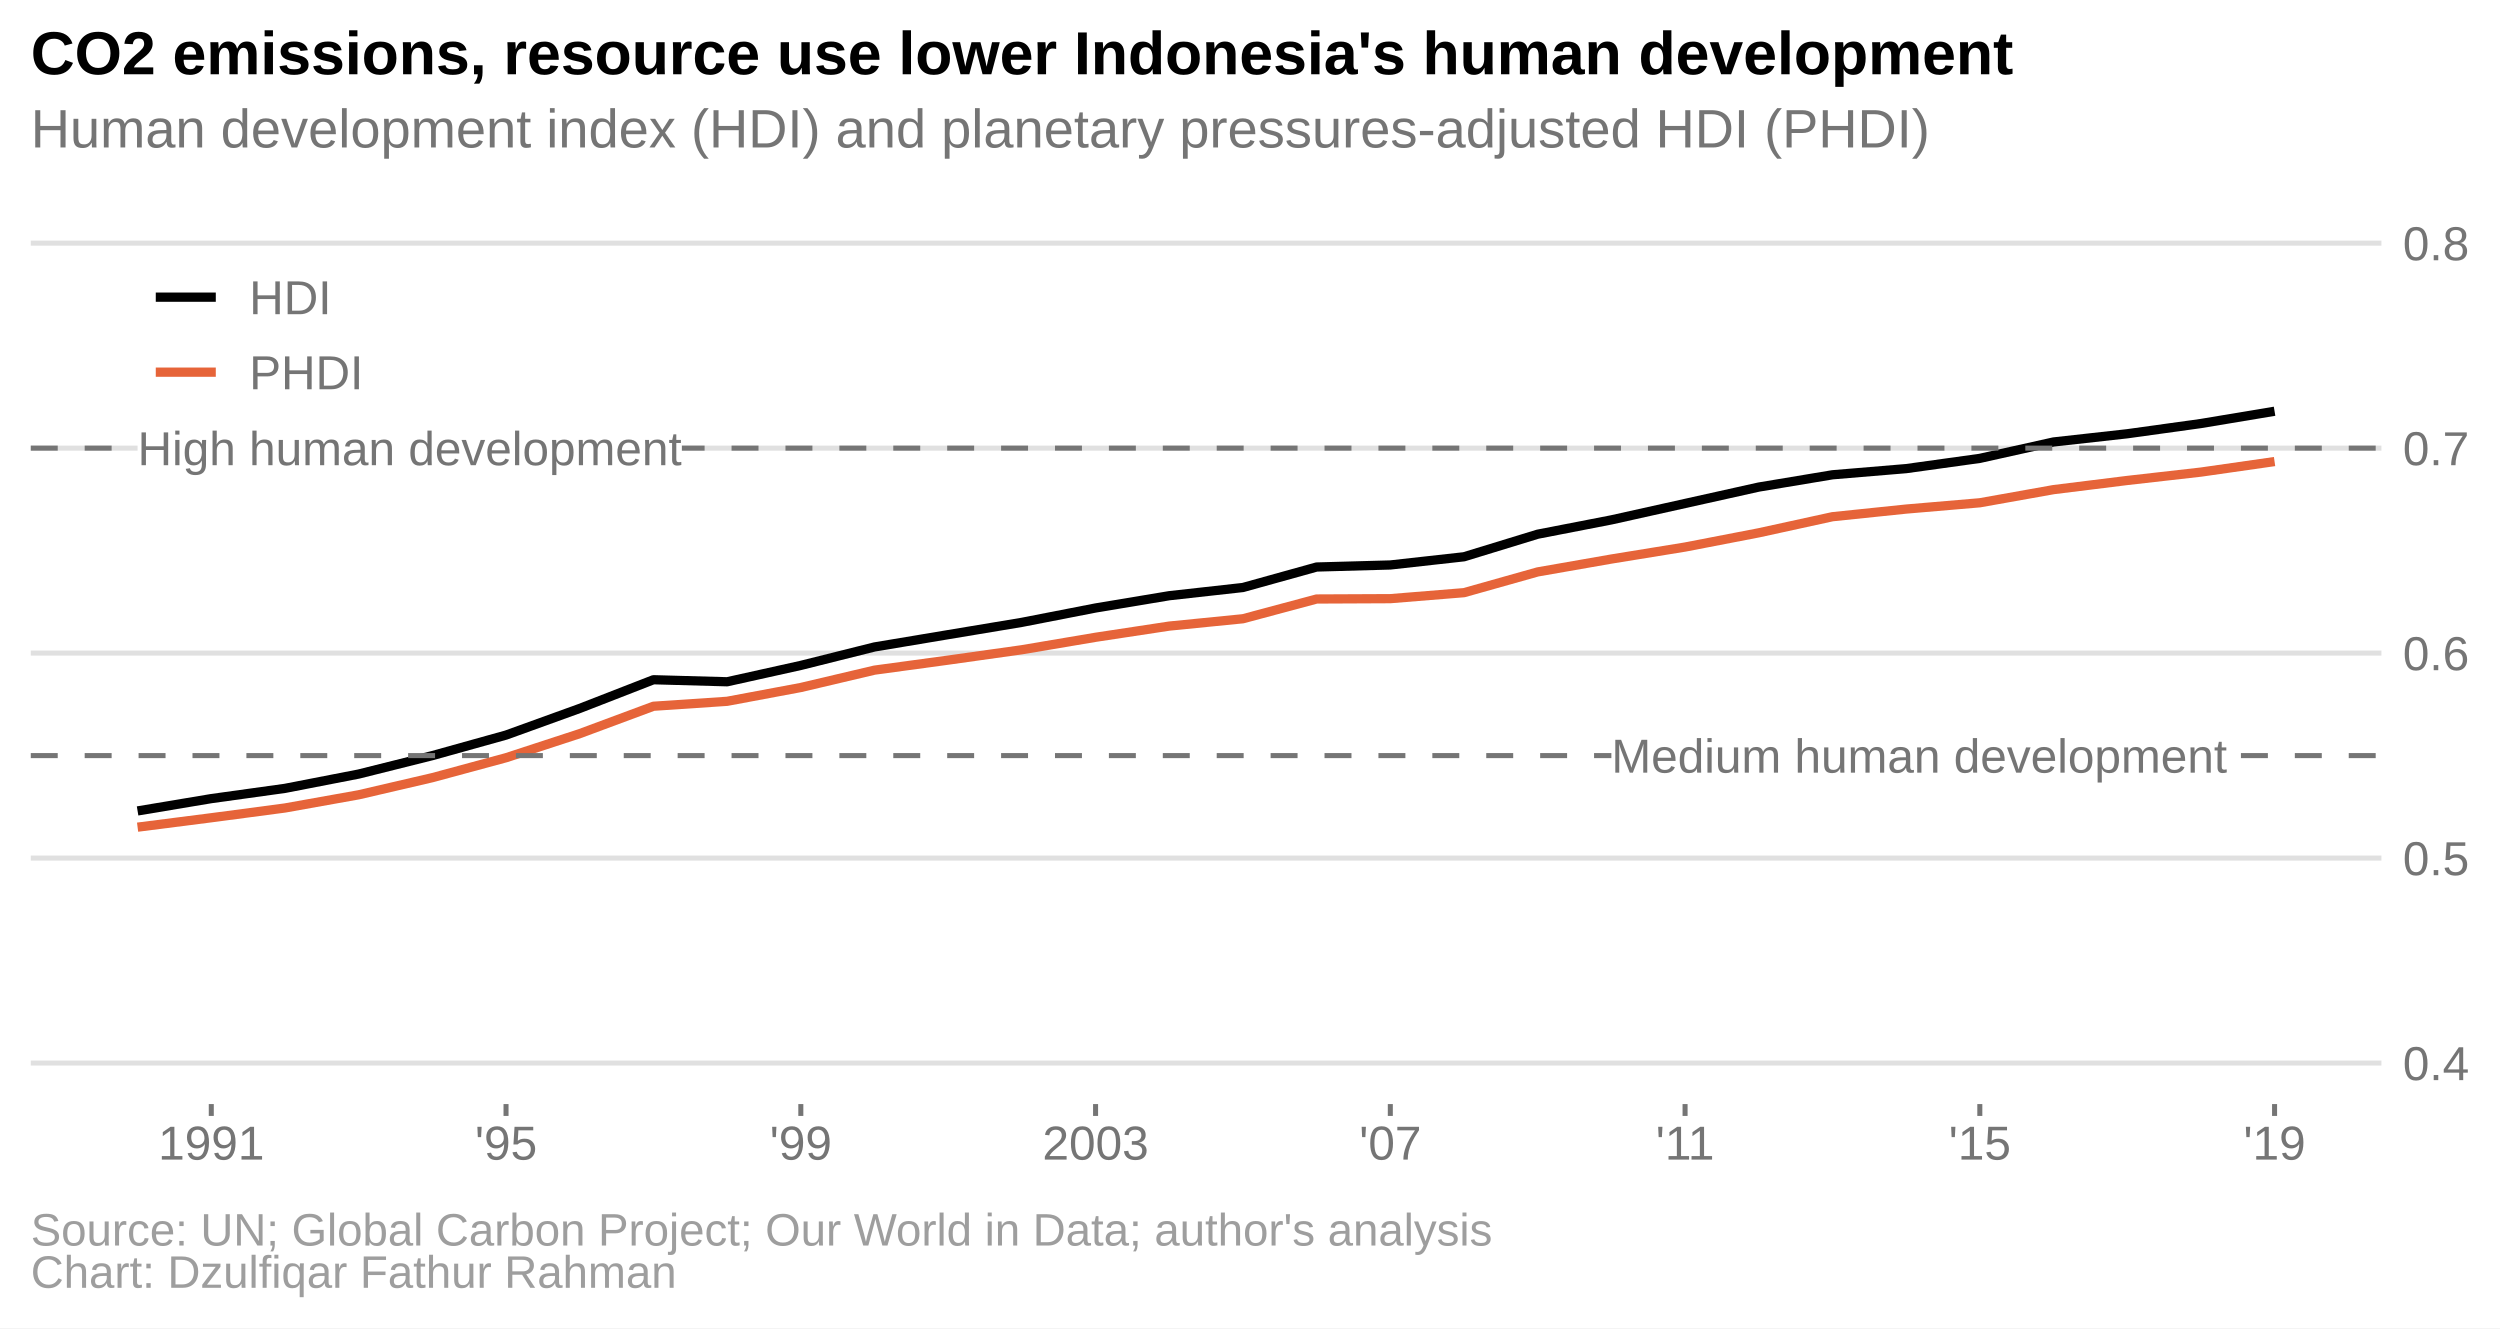
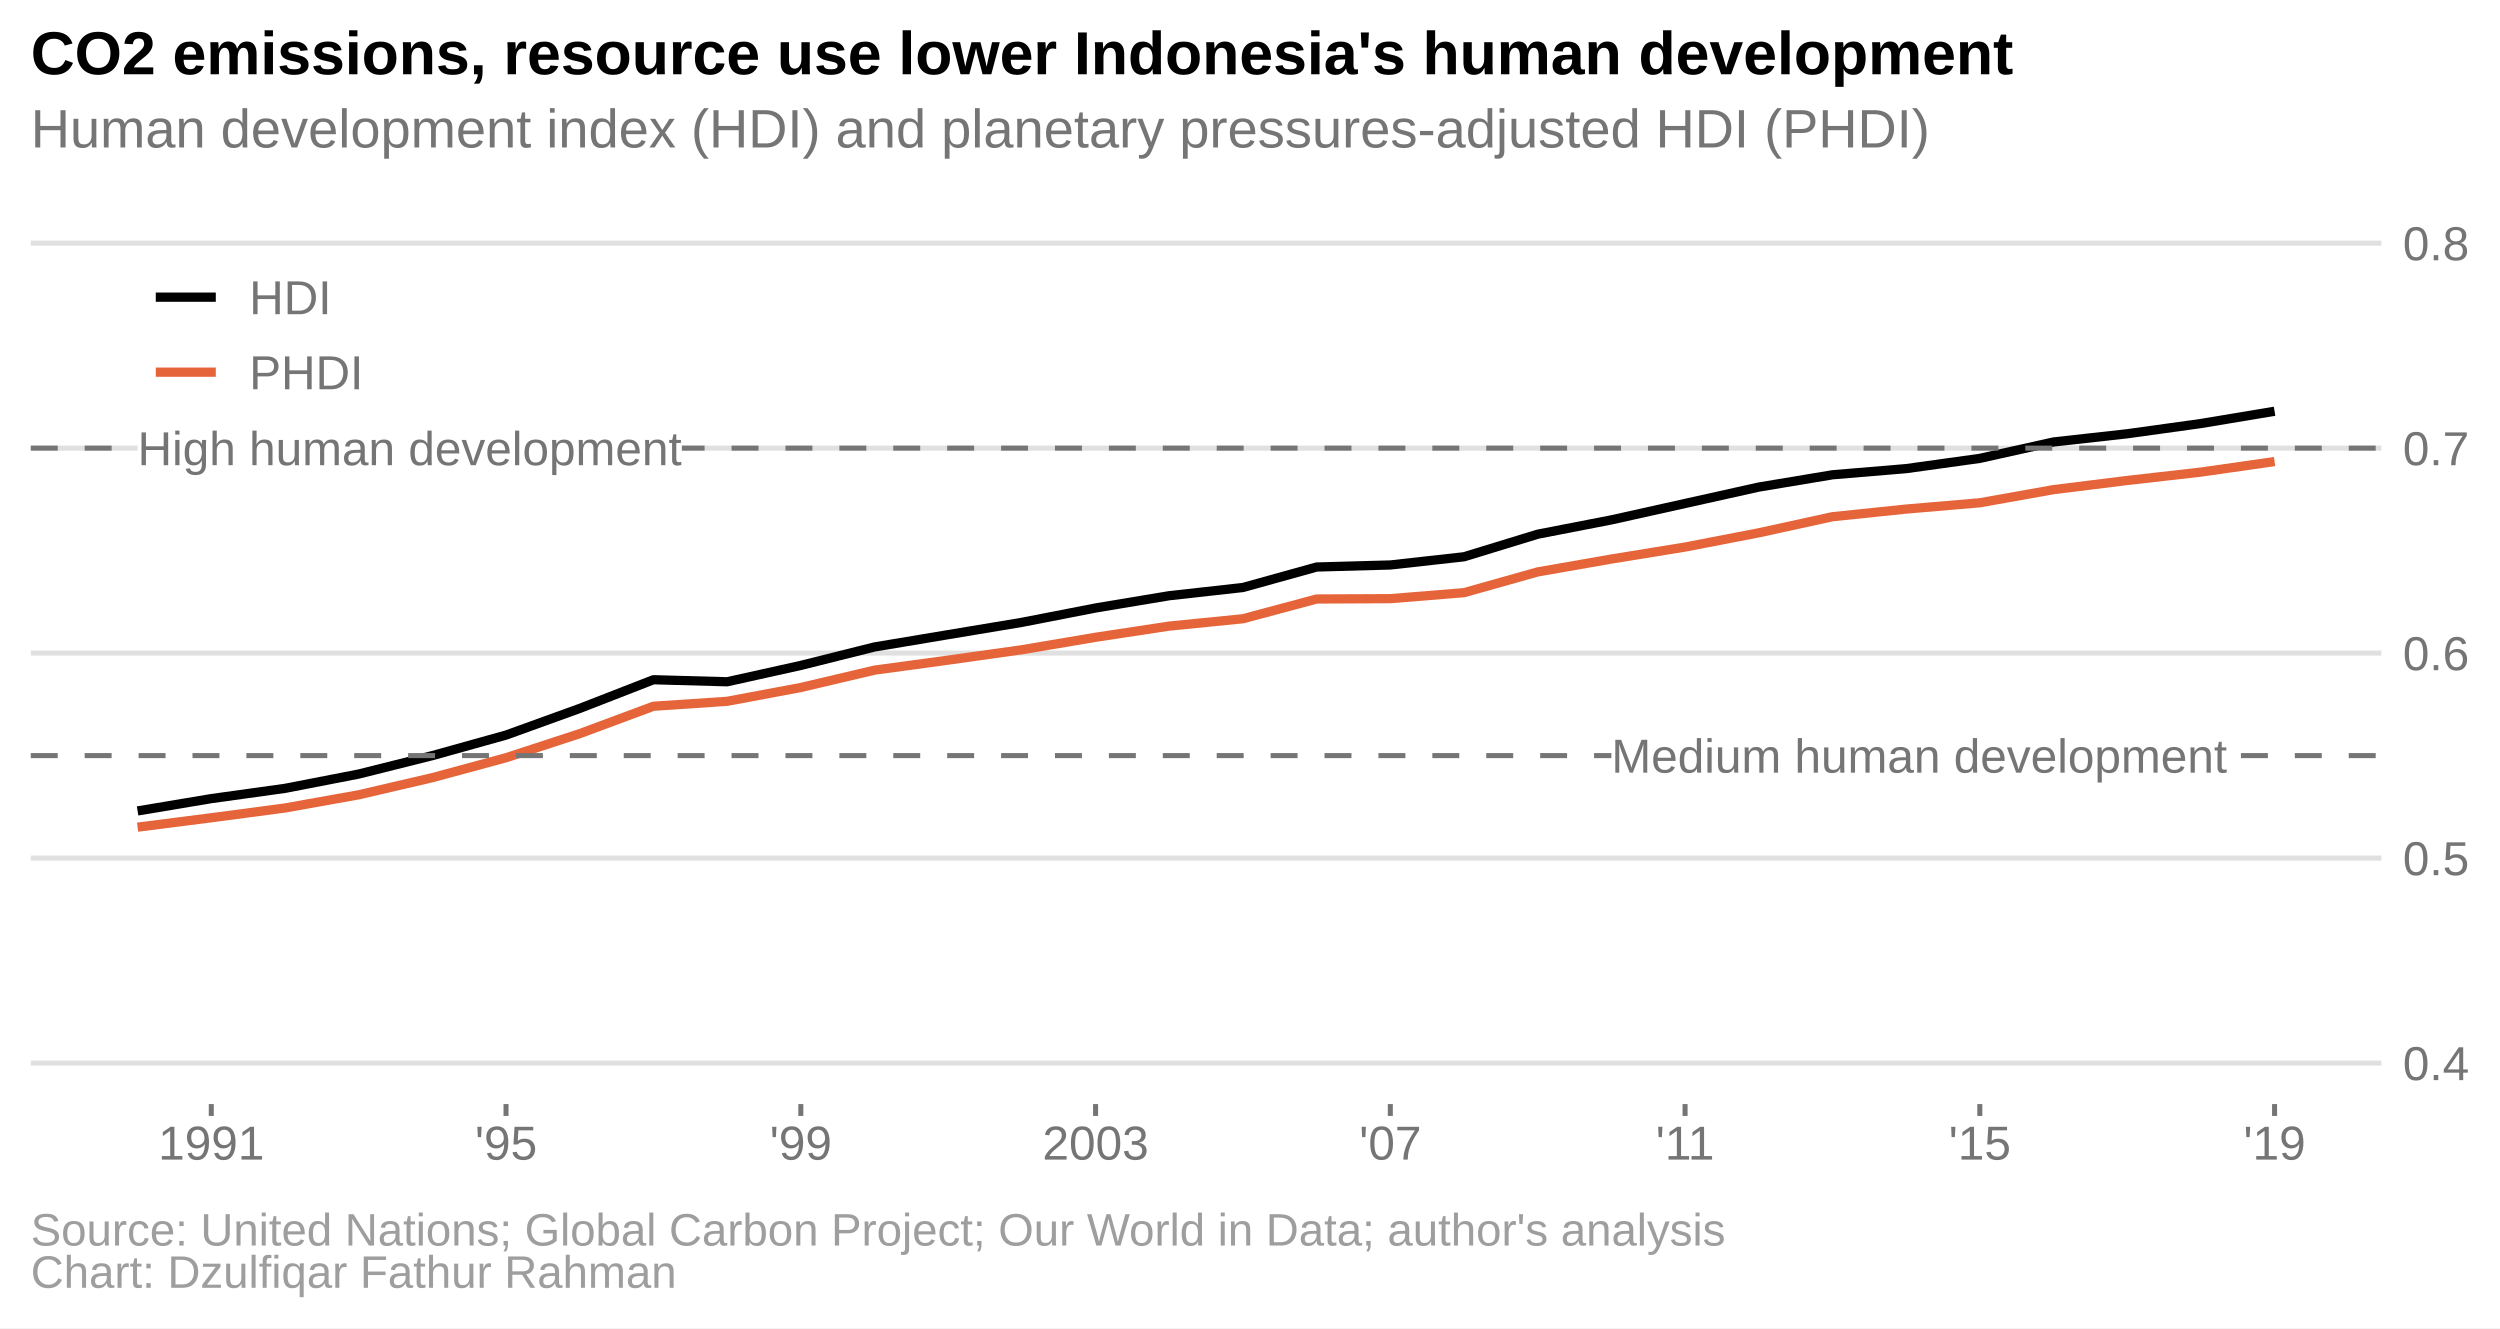
<svg xmlns="http://www.w3.org/2000/svg" class="svglite" width="576.00pt" height="306.00pt" viewBox="0 0 576.00 306.00">
  <defs>
    <style type="text/css">
    .svglite line, .svglite polyline, .svglite polygon, .svglite path, .svglite rect, .svglite circle {
      fill: none;
      stroke: #000000;
      stroke-linecap: round;
      stroke-linejoin: round;
      stroke-miterlimit: 10.00;
    }
  </style>
  </defs>
  <rect width="100%" height="100%" style="stroke: none; fill: #FFFFFF;" />
  <defs>
    <clipPath id="cpMC4wMHw1NzYuMDB8MC4wMHwzMDYuMDA=">
      <rect x="0.00" y="0.00" width="576.00" height="306.00" />
    </clipPath>
  </defs>
  <g clip-path="url(#cpMC4wMHw1NzYuMDB8MC4wMHwzMDYuMDA=)">
    <rect x="0.00" y="0" width="576.00" height="306.00" style="stroke-width: 1.07; stroke: none; fill: #FFFFFF;" />
  </g>
  <defs>
    <clipPath id="cpNy4wOXw1NDguNjh8NDYuNTh8MjU0LjM3">
      <rect x="7.09" y="46.58" width="541.60" height="207.79" />
    </clipPath>
  </defs>
  <g clip-path="url(#cpNy4wOXw1NDguNjh8NDYuNTh8MjU0LjM3)">
    <rect x="7.09" y="46.58" width="541.60" height="207.79" style="stroke-width: 1.07; stroke: none; fill: #FFFFFF;" />
    <polyline points="7.09,244.92 548.68,244.92 " style="stroke-width: 1.16; stroke: #E0E0E0; stroke-linecap: butt;" />
    <polyline points="7.09,197.70 548.68,197.70 " style="stroke-width: 1.16; stroke: #E0E0E0; stroke-linecap: butt;" />
    <polyline points="7.09,150.47 548.68,150.47 " style="stroke-width: 1.16; stroke: #E0E0E0; stroke-linecap: butt;" />
    <polyline points="7.09,103.25 548.68,103.25 " style="stroke-width: 1.16; stroke: #E0E0E0; stroke-linecap: butt;" />
    <polyline points="7.09,56.02 548.68,56.02 " style="stroke-width: 1.16; stroke: #E0E0E0; stroke-linecap: butt;" />
    <polyline points="31.70,186.84 48.68,184.00 65.66,181.64 82.64,178.34 99.62,174.09 116.59,169.36 133.57,163.22 150.55,156.61 167.53,157.08 184.51,153.31 201.48,149.06 218.46,146.22 235.44,143.39 252.42,140.08 269.40,137.25 286.37,135.36 303.35,130.64 320.33,130.17 337.31,128.28 354.28,123.08 371.26,119.78 388.24,116.00 405.22,112.22 422.20,109.39 439.17,107.97 456.15,105.61 473.13,101.83 490.11,99.94 507.09,97.58 524.06,94.75 " style="stroke-width: 2.13; stroke-linecap: butt;" />
    <polyline points="31.70,190.58 48.68,188.41 65.66,186.16 82.64,183.12 99.62,179.17 116.59,174.58 133.57,169.03 150.55,162.72 167.53,161.58 184.51,158.40 201.48,154.40 218.46,152.09 235.44,149.70 252.42,146.83 269.40,144.25 286.37,142.56 303.35,138.01 320.33,137.93 337.31,136.55 354.28,131.77 371.26,128.80 388.24,126.04 405.22,122.76 422.20,119.05 439.17,117.29 456.15,115.84 473.13,112.81 490.11,110.70 507.09,108.77 524.06,106.34 " style="stroke-width: 2.13; stroke: #E66439; stroke-linecap: butt;" />
    <line x1="7.09" y1="174.09" x2="548.68" y2="174.09" style="stroke-width: 1.16; stroke: #757575; stroke-dasharray: 6.21,6.21; stroke-linecap: butt;" />
    <line x1="7.09" y1="103.25" x2="548.68" y2="103.25" style="stroke-width: 1.16; stroke: #757575; stroke-dasharray: 6.21,6.21; stroke-linecap: butt;" />
    <polygon points="33.86,107.18 154.94,107.18 154.85,107.18 155.20,107.17 155.54,107.10 155.87,106.98 156.17,106.80 156.44,106.58 156.67,106.32 156.85,106.03 156.99,105.71 157.07,105.37 157.10,105.02 157.10,105.02 157.10,101.47 157.10,101.47 157.07,101.12 156.99,100.78 156.85,100.46 156.67,100.17 156.44,99.91 156.17,99.69 155.87,99.52 155.54,99.39 155.20,99.32 154.94,99.31 33.86,99.31 34.12,99.32 33.78,99.31 33.43,99.35 33.10,99.45 32.78,99.60 32.50,99.79 32.25,100.04 32.04,100.31 31.88,100.62 31.77,100.95 31.71,101.29 31.70,101.47 31.70,105.02 31.71,104.85 31.71,105.20 31.77,105.54 31.88,105.87 32.04,106.18 32.25,106.46 32.50,106.70 32.78,106.90 33.10,107.04 33.43,107.14 33.78,107.18 " style="stroke-width: 0.00; stroke: none; fill: #FFFFFF;" />
    <text x="31.70" y="107.18" style="font-size: 11.00px; fill: #757575; font-family: Arial;" textLength="125.40px" lengthAdjust="spacingAndGlyphs">High human development</text>
    <polygon points="373.42,178.02 511.01,178.02 510.92,178.02 511.27,178.01 511.61,177.94 511.93,177.82 512.23,177.64 512.50,177.42 512.73,177.16 512.92,176.87 513.06,176.55 513.14,176.21 513.17,175.86 513.17,175.86 513.17,172.31 513.17,172.31 513.14,171.96 513.06,171.62 512.92,171.30 512.73,171.01 512.50,170.75 512.23,170.53 511.93,170.36 511.61,170.23 511.27,170.16 511.01,170.15 373.42,170.15 373.68,170.16 373.34,170.15 372.99,170.19 372.66,170.29 372.34,170.44 372.06,170.63 371.81,170.87 371.60,171.15 371.44,171.46 371.33,171.79 371.27,172.13 371.26,172.31 371.26,175.86 371.27,175.69 371.27,176.04 371.33,176.38 371.44,176.71 371.60,177.02 371.81,177.30 372.06,177.54 372.34,177.73 372.66,177.88 372.99,177.98 373.34,178.02 " style="stroke-width: 0.00; stroke: none; fill: #FFFFFF;" />
    <text x="371.26" y="178.02" style="font-size: 11.00px; fill: #757575; font-family: Arial;" textLength="141.90px" lengthAdjust="spacingAndGlyphs">Medium human development</text>
  </g>
  <g clip-path="url(#cpMC4wMHw1NzYuMDB8MC4wMHwzMDYuMDA=)">
    <text x="553.61" y="248.86" style="font-size: 11.00px; fill: #757575; font-family: Arial;" textLength="15.30px" lengthAdjust="spacingAndGlyphs">0.4</text>
    <text x="553.61" y="201.64" style="font-size: 11.00px; fill: #757575; font-family: Arial;" textLength="15.30px" lengthAdjust="spacingAndGlyphs">0.5</text>
    <text x="553.61" y="154.41" style="font-size: 11.00px; fill: #757575; font-family: Arial;" textLength="15.30px" lengthAdjust="spacingAndGlyphs">0.6</text>
    <text x="553.61" y="107.18" style="font-size: 11.00px; fill: #757575; font-family: Arial;" textLength="15.30px" lengthAdjust="spacingAndGlyphs">0.7</text>
    <text x="553.61" y="59.96" style="font-size: 11.00px; fill: #757575; font-family: Arial;" textLength="15.30px" lengthAdjust="spacingAndGlyphs">0.8</text>
    <polyline points="48.68,257.11 48.68,254.37 " style="stroke-width: 1.16; stroke: #757575; stroke-linecap: butt;" />
    <polyline points="116.59,257.11 116.59,254.37 " style="stroke-width: 1.16; stroke: #757575; stroke-linecap: butt;" />
    <polyline points="184.51,257.11 184.51,254.37 " style="stroke-width: 1.16; stroke: #757575; stroke-linecap: butt;" />
    <polyline points="252.42,257.11 252.42,254.37 " style="stroke-width: 1.16; stroke: #757575; stroke-linecap: butt;" />
    <polyline points="320.33,257.11 320.33,254.37 " style="stroke-width: 1.16; stroke: #757575; stroke-linecap: butt;" />
    <polyline points="388.24,257.11 388.24,254.37 " style="stroke-width: 1.16; stroke: #757575; stroke-linecap: butt;" />
    <polyline points="456.15,257.11 456.15,254.37 " style="stroke-width: 1.16; stroke: #757575; stroke-linecap: butt;" />
    <polyline points="524.06,257.11 524.06,254.37 " style="stroke-width: 1.16; stroke: #757575; stroke-linecap: butt;" />
    <text x="48.68" y="267.18" text-anchor="middle" style="font-size: 11.00px; fill: #757575; font-family: Arial;" textLength="24.48px" lengthAdjust="spacingAndGlyphs">1991</text>
    <text x="116.59" y="267.18" text-anchor="middle" style="font-size: 11.00px; fill: #757575; font-family: Arial;" textLength="14.34px" lengthAdjust="spacingAndGlyphs">'95</text>
    <text x="184.51" y="267.18" text-anchor="middle" style="font-size: 11.00px; fill: #757575; font-family: Arial;" textLength="14.34px" lengthAdjust="spacingAndGlyphs">'99</text>
    <text x="252.42" y="267.18" text-anchor="middle" style="font-size: 11.00px; fill: #757575; font-family: Arial;" textLength="24.48px" lengthAdjust="spacingAndGlyphs">2003</text>
    <text x="320.33" y="267.18" text-anchor="middle" style="font-size: 11.00px; fill: #757575; font-family: Arial;" textLength="14.34px" lengthAdjust="spacingAndGlyphs">'07</text>
    <text x="388.24" y="267.18" text-anchor="middle" style="font-size: 11.00px; fill: #757575; font-family: Arial;" textLength="13.53px" lengthAdjust="spacingAndGlyphs">'11</text>
    <text x="456.15" y="267.18" text-anchor="middle" style="font-size: 11.00px; fill: #757575; font-family: Arial;" textLength="14.34px" lengthAdjust="spacingAndGlyphs">'15</text>
    <text x="524.06" y="267.18" text-anchor="middle" style="font-size: 11.00px; fill: #757575; font-family: Arial;" textLength="14.34px" lengthAdjust="spacingAndGlyphs">'19</text>
    <line x1="35.89" y1="68.47" x2="49.72" y2="68.47" style="stroke-width: 2.13; stroke-linecap: butt;" />
    <line x1="35.89" y1="85.75" x2="49.72" y2="85.75" style="stroke-width: 2.13; stroke: #E66439; stroke-linecap: butt;" />
    <text x="57.42" y="72.40" style="font-size: 11.00px; fill: #757575; font-family: Arial;" textLength="18.94px" lengthAdjust="spacingAndGlyphs">HDI</text>
    <text x="57.42" y="89.68" style="font-size: 11.00px; fill: #757575; font-family: Arial;" textLength="26.28px" lengthAdjust="spacingAndGlyphs">PHDI</text>
    <text x="7.09" y="33.98" style="font-size: 12.50px; fill: #757575; font-family: Arial;" textLength="40.28px" lengthAdjust="spacingAndGlyphs">Human</text>
    <text x="50.84" y="33.98" style="font-size: 12.50px; fill: #757575; font-family: Arial;" textLength="71.55px" lengthAdjust="spacingAndGlyphs">development</text>
    <text x="125.86" y="33.98" style="font-size: 12.50px; fill: #757575; font-family: Arial;" textLength="29.87px" lengthAdjust="spacingAndGlyphs">index</text>
    <text x="159.20" y="33.98" style="font-size: 12.50px; fill: #757575; font-family: Arial;" textLength="29.85px" lengthAdjust="spacingAndGlyphs">(HDI)</text>
    <text x="192.52" y="33.98" style="font-size: 12.50px; fill: #757575; font-family: Arial;" textLength="20.84px" lengthAdjust="spacingAndGlyphs">and</text>
    <text x="216.84" y="33.98" style="font-size: 12.50px; fill: #757575; font-family: Arial;" textLength="51.40px" lengthAdjust="spacingAndGlyphs">planetary</text>
    <text x="271.71" y="33.98" style="font-size: 12.50px; fill: #757575; font-family: Arial;" textLength="106.26px" lengthAdjust="spacingAndGlyphs">pressures-adjusted</text>
    <text x="381.44" y="33.98" style="font-size: 12.50px; fill: #757575; font-family: Arial;" textLength="21.53px" lengthAdjust="spacingAndGlyphs">HDI</text>
    <text x="406.44" y="33.98" style="font-size: 12.50px; fill: #757575; font-family: Arial;" textLength="38.19px" lengthAdjust="spacingAndGlyphs">(PHDI)</text>
    <text x="7.09" y="17.11" style="font-size: 14.00px; font-weight: bold; font-family: Arial;" textLength="28.78px" lengthAdjust="spacingAndGlyphs">CO2</text>
    <text x="39.75" y="17.11" style="font-size: 14.00px; font-weight: bold; font-family: Arial;" textLength="72.34px" lengthAdjust="spacingAndGlyphs">emissions,</text>
    <text x="115.98" y="17.11" style="font-size: 14.00px; font-weight: bold; font-family: Arial;" textLength="59.13px" lengthAdjust="spacingAndGlyphs">resource</text>
    <text x="178.99" y="17.11" style="font-size: 14.00px; font-weight: bold; font-family: Arial;" textLength="24.11px" lengthAdjust="spacingAndGlyphs">use</text>
    <text x="206.99" y="17.11" style="font-size: 14.00px; font-weight: bold; font-family: Arial;" textLength="36.55px" lengthAdjust="spacingAndGlyphs">lower</text>
    <text x="247.44" y="17.11" style="font-size: 14.00px; font-weight: bold; font-family: Arial;" textLength="76.42px" lengthAdjust="spacingAndGlyphs">Indonesia's</text>
    <text x="327.75" y="17.11" style="font-size: 14.00px; font-weight: bold; font-family: Arial;" textLength="45.87px" lengthAdjust="spacingAndGlyphs">human</text>
    <text x="377.51" y="17.11" style="font-size: 14.00px; font-weight: bold; font-family: Arial;" textLength="86.31px" lengthAdjust="spacingAndGlyphs">development</text>
    <text x="7.09" y="286.98" style="font-size: 10.50px; fill: #9E9E9E; font-family: Arial;" textLength="36.18px" lengthAdjust="spacingAndGlyphs">Source:</text>
-     <text x="46.18" y="286.98" style="font-size: 10.50px; fill: #9E9E9E; font-family: Arial;" textLength="18.08px" lengthAdjust="spacingAndGlyphs">UN;</text>
-     <text x="67.18" y="286.98" style="font-size: 10.50px; fill: #9E9E9E; font-family: Arial;" textLength="30.35px" lengthAdjust="spacingAndGlyphs">Global</text>
-     <text x="100.44" y="286.98" style="font-size: 10.50px; fill: #9E9E9E; font-family: Arial;" textLength="34.44px" lengthAdjust="spacingAndGlyphs">Carbon</text>
-     <text x="137.80" y="286.98" style="font-size: 10.50px; fill: #9E9E9E; font-family: Arial;" textLength="35.59px" lengthAdjust="spacingAndGlyphs">Project;</text>
-     <text x="176.30" y="286.98" style="font-size: 10.50px; fill: #9E9E9E; font-family: Arial;" textLength="17.50px" lengthAdjust="spacingAndGlyphs">Our</text>
-     <text x="196.72" y="286.98" style="font-size: 10.50px; fill: #9E9E9E; font-family: Arial;" textLength="27.23px" lengthAdjust="spacingAndGlyphs">World</text>
-     <text x="226.87" y="286.98" style="font-size: 10.50px; fill: #9E9E9E; font-family: Arial;" textLength="8.17px" lengthAdjust="spacingAndGlyphs">in</text>
-     <text x="237.95" y="286.98" style="font-size: 10.50px; fill: #9E9E9E; font-family: Arial;" textLength="25.09px" lengthAdjust="spacingAndGlyphs">Data;</text>
-     <text x="265.96" y="286.98" style="font-size: 10.50px; fill: #9E9E9E; font-family: Arial;" textLength="37.02px" lengthAdjust="spacingAndGlyphs">author's</text>
-     <text x="305.90" y="286.98" style="font-size: 10.50px; fill: #9E9E9E; font-family: Arial;" textLength="37.93px" lengthAdjust="spacingAndGlyphs">analysis</text>
+     <text x="46.18" y="286.98" style="font-size: 10.50px; fill: #9E9E9E; font-family: Arial;" textLength="30.35px" lengthAdjust="spacingAndGlyphs">United</text>
+     <text x="79.45" y="286.98" style="font-size: 10.50px; fill: #9E9E9E; font-family: Arial;" textLength="38.51px" lengthAdjust="spacingAndGlyphs">Nations;</text>
+     <text x="120.88" y="286.98" style="font-size: 10.50px; fill: #9E9E9E; font-family: Arial;" textLength="30.35px" lengthAdjust="spacingAndGlyphs">Global</text>
+     <text x="154.14" y="286.98" style="font-size: 10.50px; fill: #9E9E9E; font-family: Arial;" textLength="34.44px" lengthAdjust="spacingAndGlyphs">Carbon</text>
+     <text x="191.49" y="286.98" style="font-size: 10.50px; fill: #9E9E9E; font-family: Arial;" textLength="35.59px" lengthAdjust="spacingAndGlyphs">Project;</text>
+     <text x="230.00" y="286.98" style="font-size: 10.50px; fill: #9E9E9E; font-family: Arial;" textLength="17.50px" lengthAdjust="spacingAndGlyphs">Our</text>
+     <text x="250.42" y="286.98" style="font-size: 10.50px; fill: #9E9E9E; font-family: Arial;" textLength="27.23px" lengthAdjust="spacingAndGlyphs">World</text>
+     <text x="280.56" y="286.98" style="font-size: 10.50px; fill: #9E9E9E; font-family: Arial;" textLength="8.17px" lengthAdjust="spacingAndGlyphs">in</text>
+     <text x="291.65" y="286.98" style="font-size: 10.50px; fill: #9E9E9E; font-family: Arial;" textLength="25.09px" lengthAdjust="spacingAndGlyphs">Data;</text>
+     <text x="319.66" y="286.98" style="font-size: 10.50px; fill: #9E9E9E; font-family: Arial;" textLength="37.02px" lengthAdjust="spacingAndGlyphs">author's</text>
+     <text x="359.60" y="286.98" style="font-size: 10.50px; fill: #9E9E9E; font-family: Arial;" textLength="37.93px" lengthAdjust="spacingAndGlyphs">analysis</text>
    <text x="7.09" y="296.70" style="font-size: 10.50px; fill: #9E9E9E; font-family: Arial;" textLength="28.59px" lengthAdjust="spacingAndGlyphs">Chart:</text>
    <text x="38.59" y="296.70" style="font-size: 10.50px; fill: #9E9E9E; font-family: Arial;" textLength="41.43px" lengthAdjust="spacingAndGlyphs">Dzulfiqar</text>
    <text x="82.94" y="296.70" style="font-size: 10.50px; fill: #9E9E9E; font-family: Arial;" textLength="30.35px" lengthAdjust="spacingAndGlyphs">Fathur</text>
    <text x="116.20" y="296.70" style="font-size: 10.50px; fill: #9E9E9E; font-family: Arial;" textLength="39.69px" lengthAdjust="spacingAndGlyphs">Rahman</text>
  </g>
</svg>
